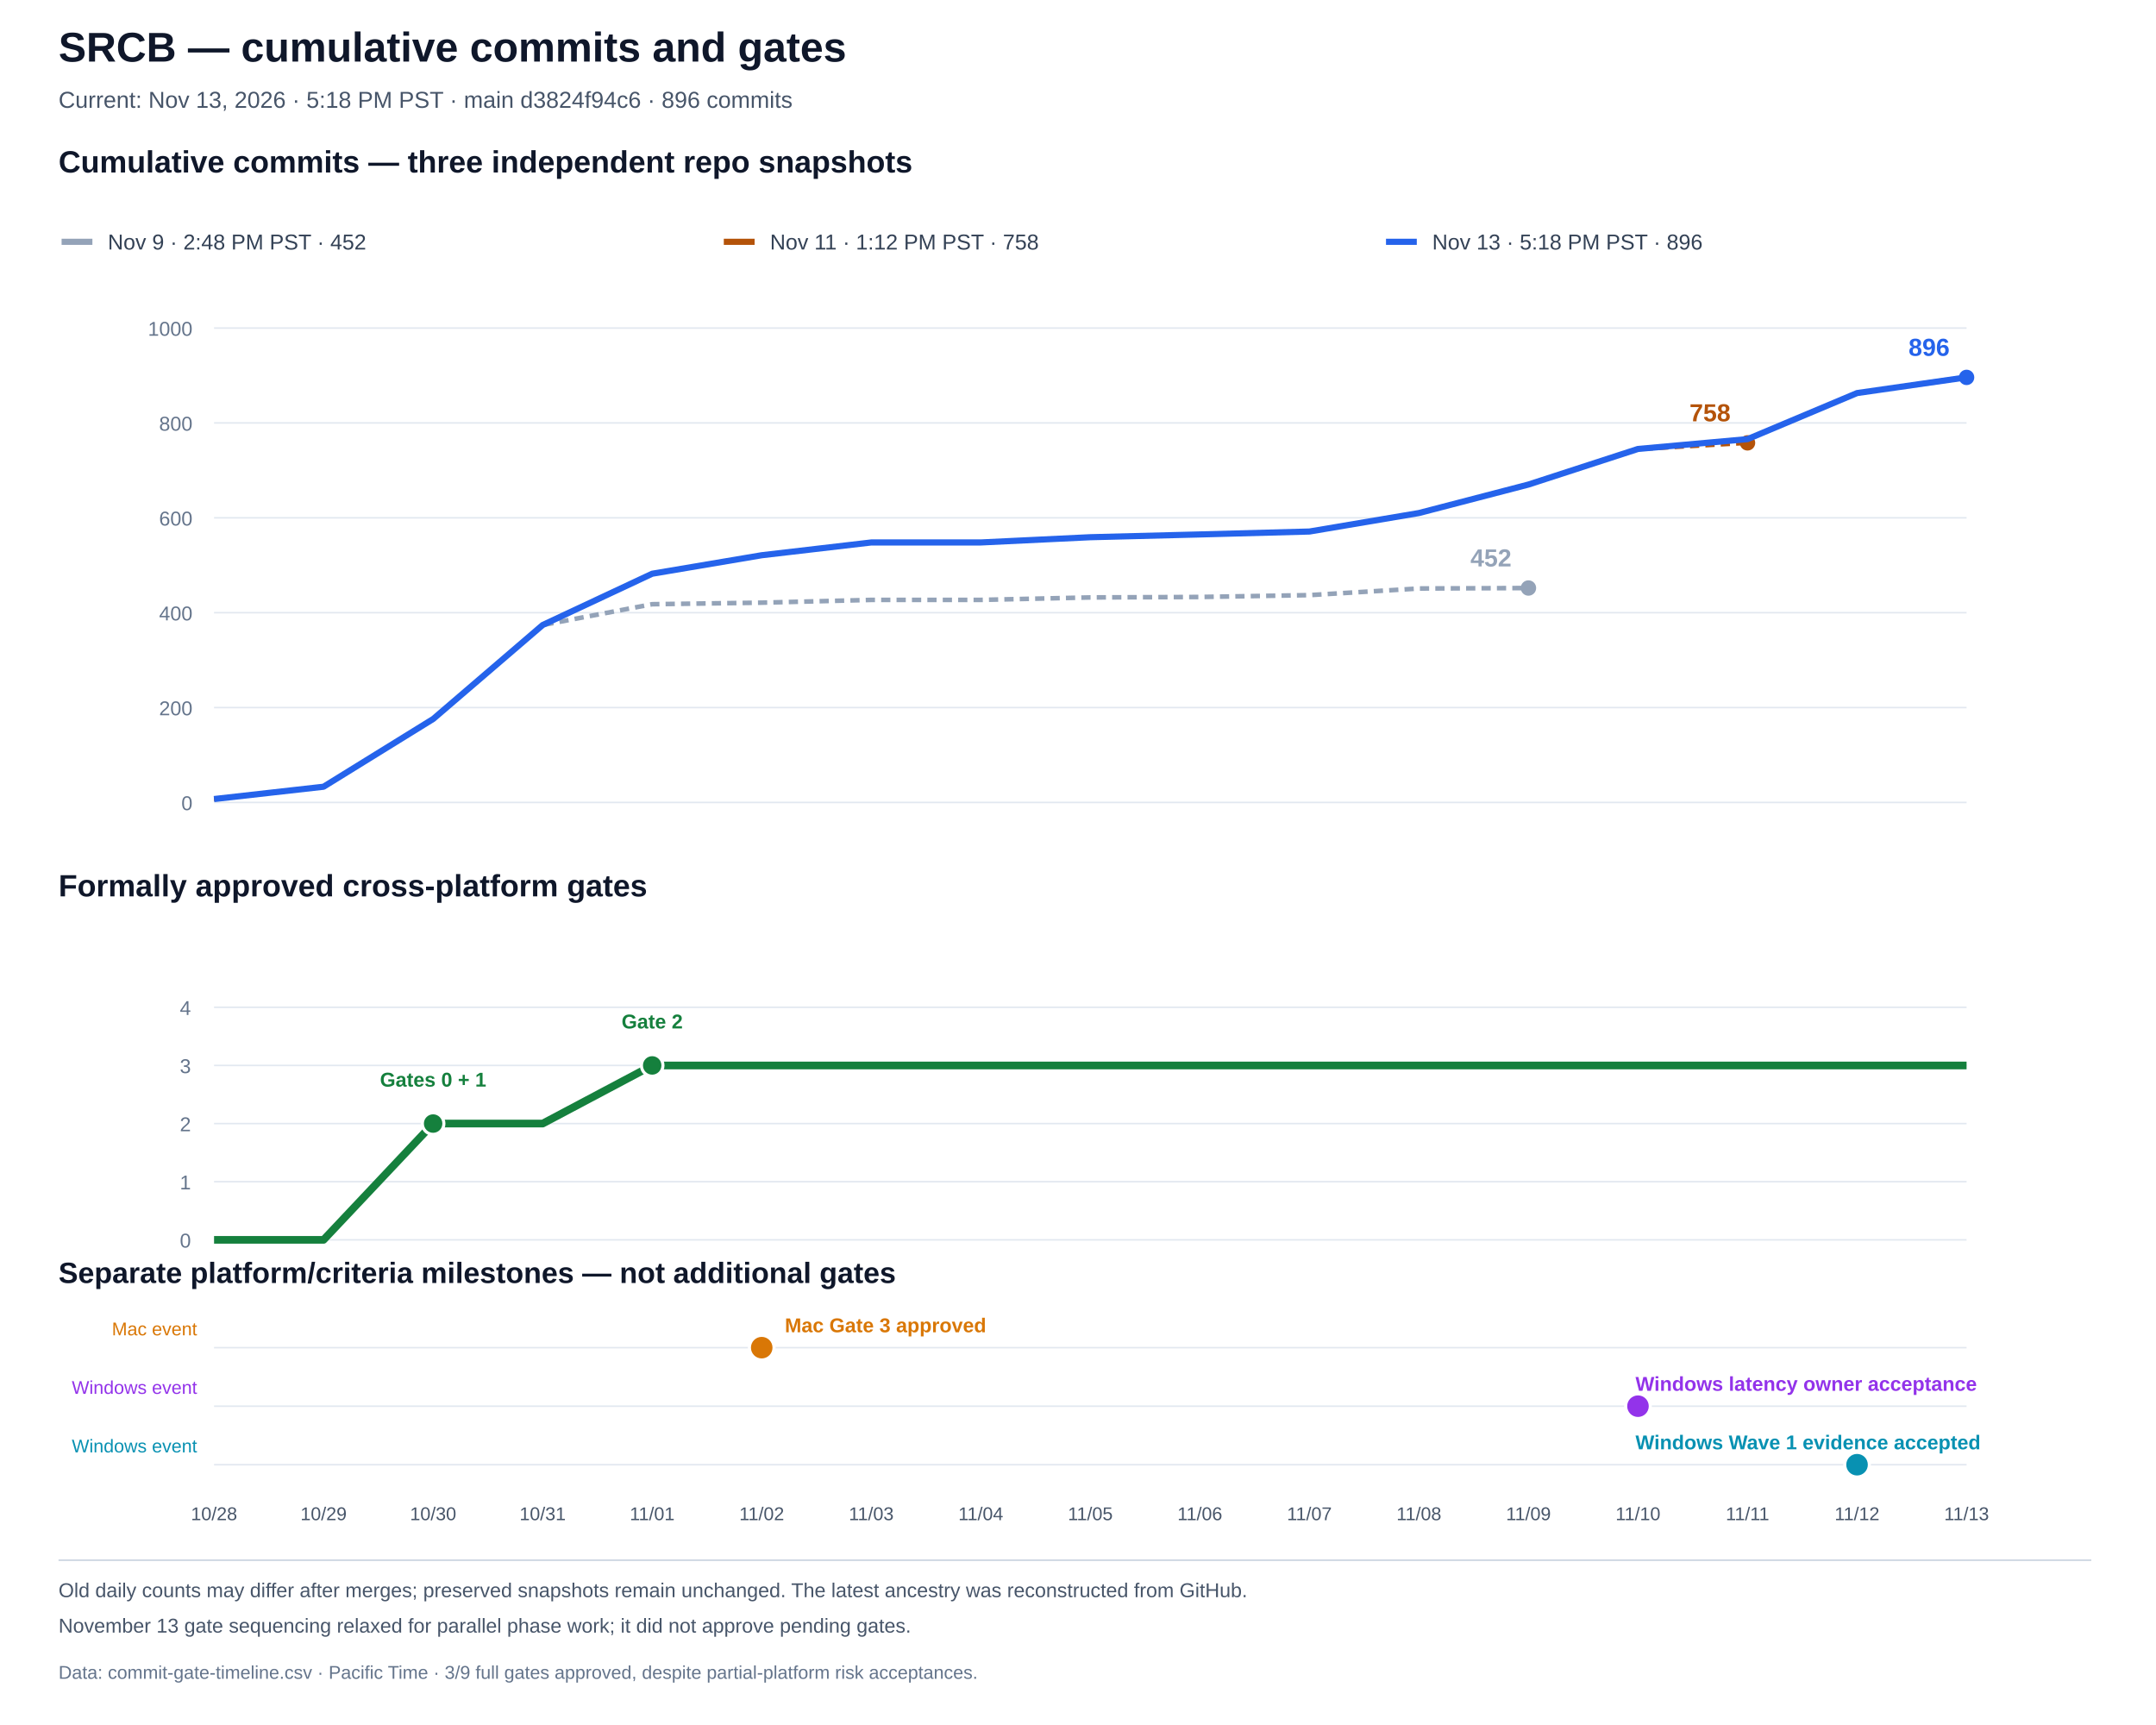
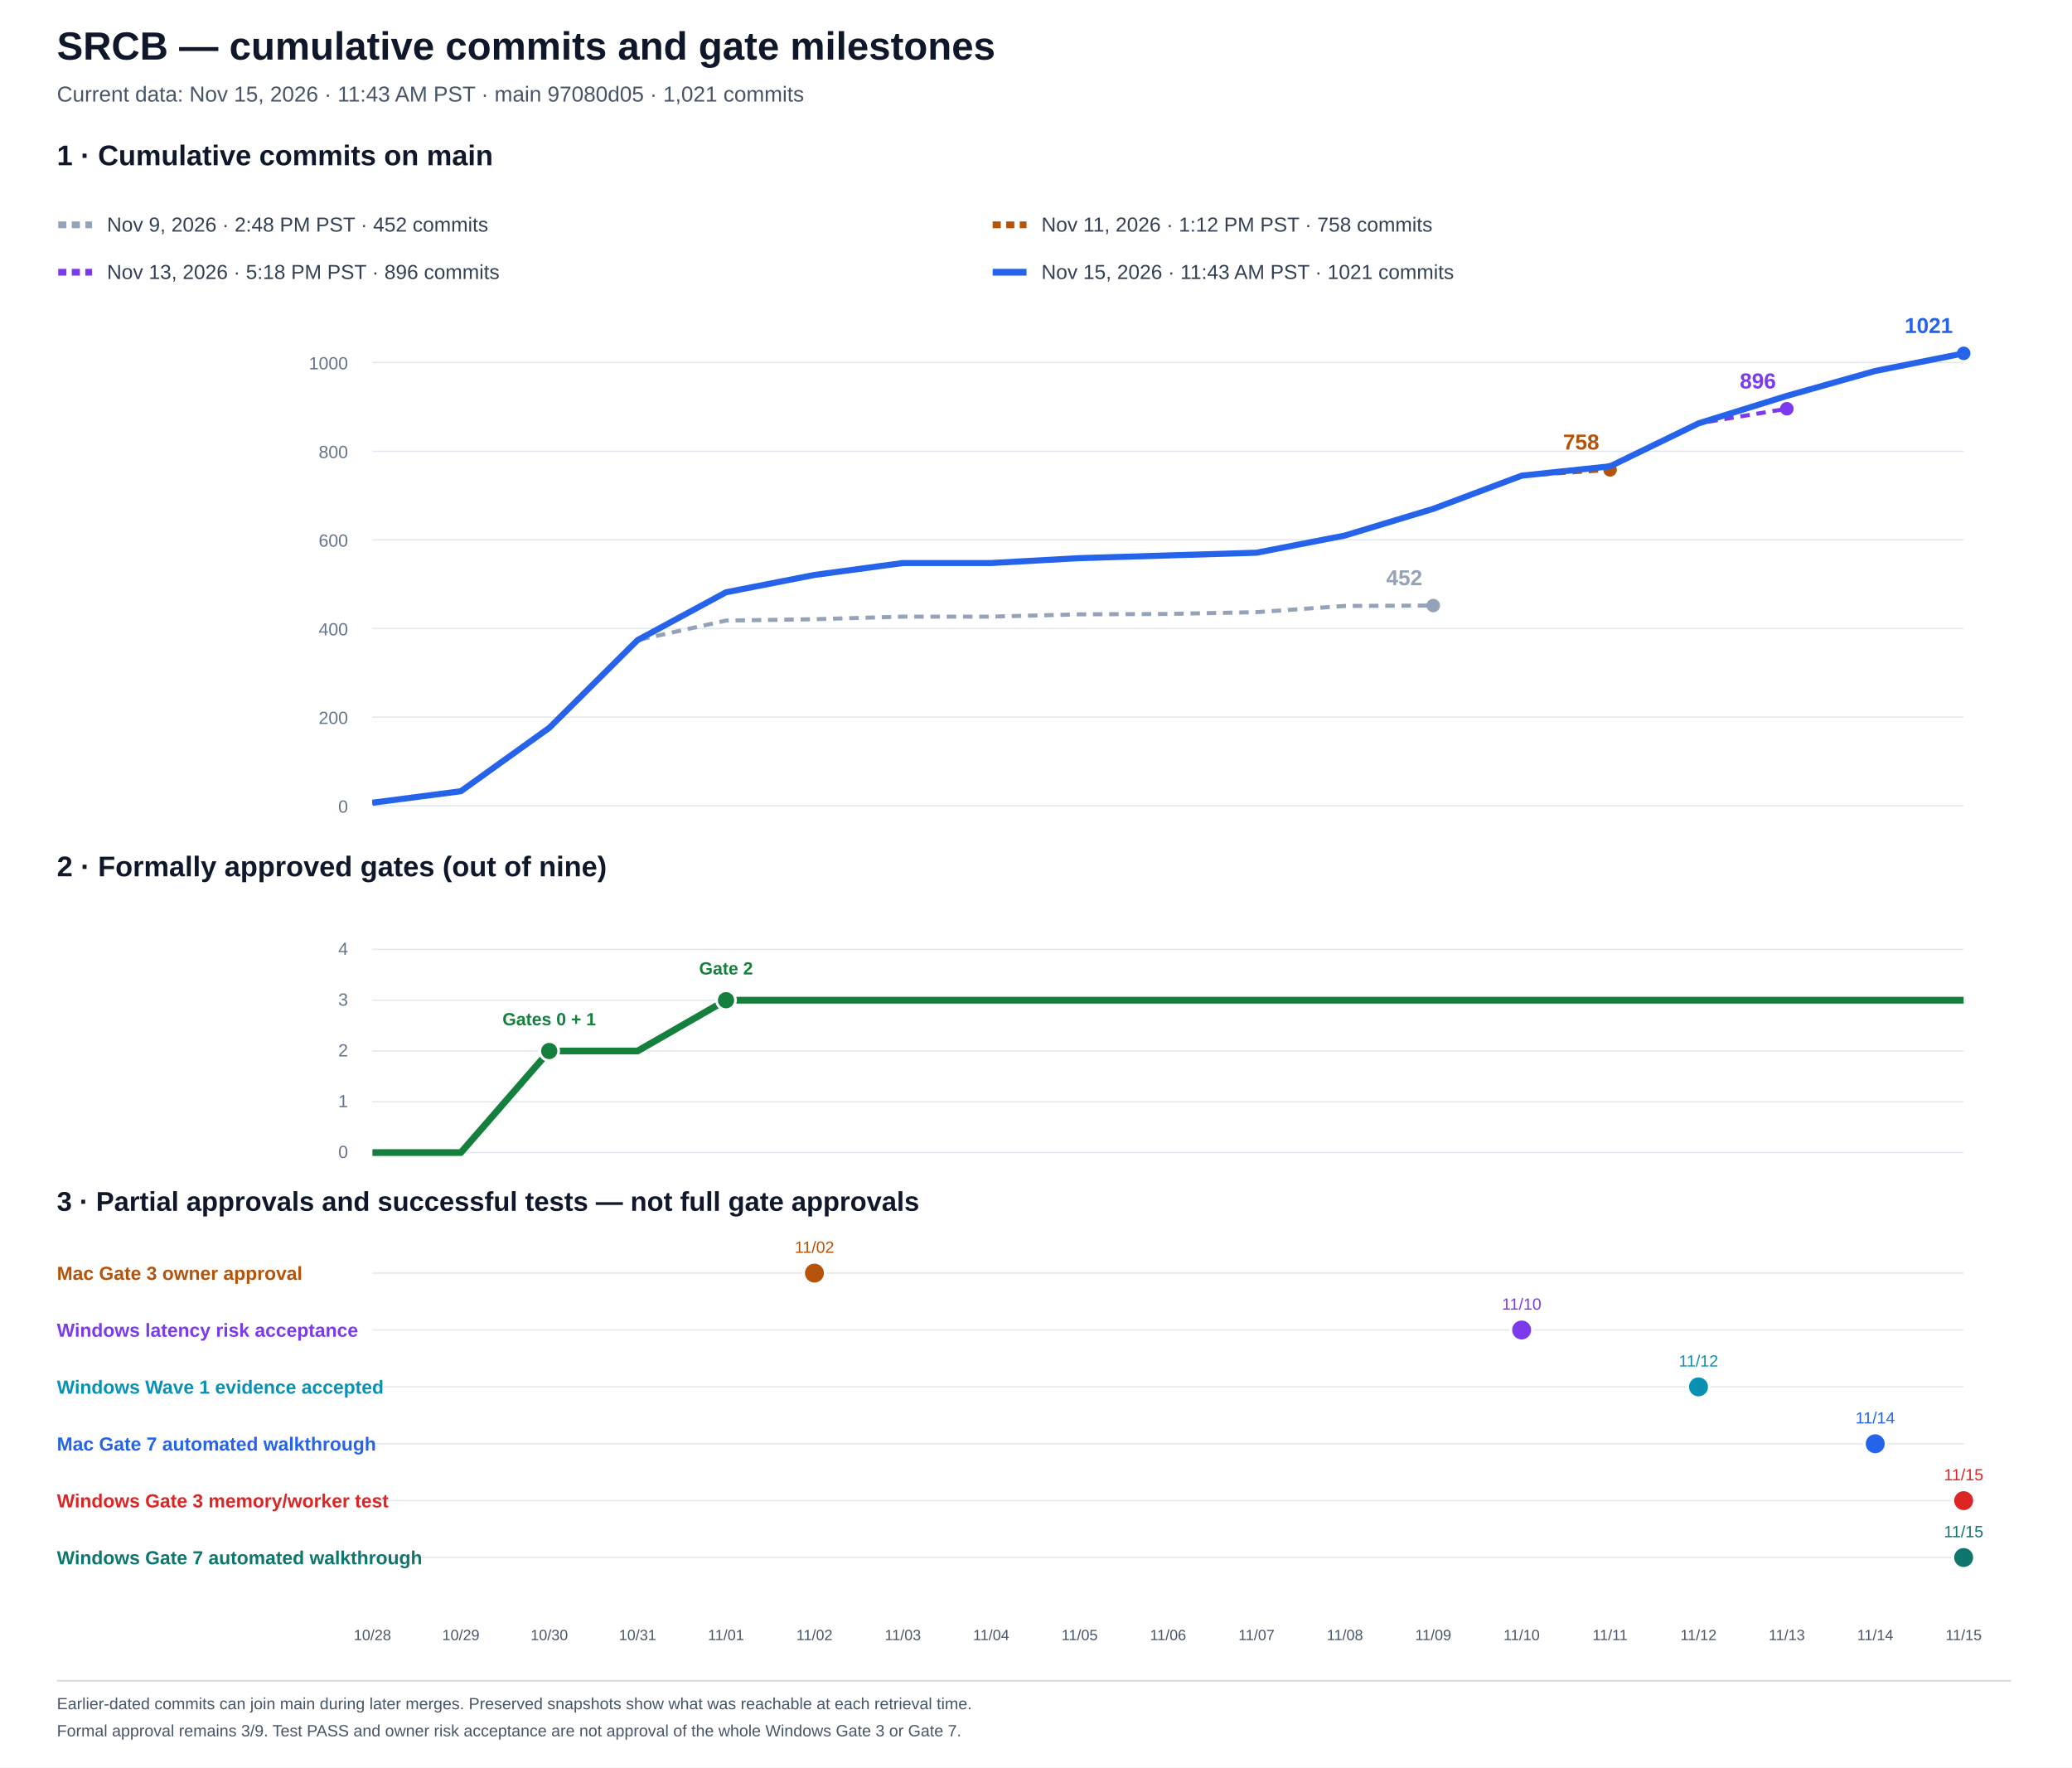
- <svg xmlns="http://www.w3.org/2000/svg" width="1400" height="1120" viewBox="0 0 1400 1120" role="img" aria-labelledby="title desc">
-   <rect width="1400" height="1120" fill="#ffffff" />
-   <text x="38" y="40" font-family="Arial,sans-serif" font-weight="700" font-size="27" fill="#0f172a">SRCB — cumulative commits and gates</text>
-   <text x="38" y="70" font-family="Arial,sans-serif" font-size="15" fill="#475569">Current: Nov 13, 2026 · 5:18 PM PST · main d3824f94c6 · 896 commits</text>
-   <text x="38" y="112" font-family="Arial,sans-serif" font-weight="700" font-size="20" fill="#0f172a">Cumulative commits — three independent repo snapshots</text>
-   <line x1="40" y1="157" x2="60" y2="157" stroke="#94a3b8" stroke-width="4" />
-   <text x="70" y="162" font-family="Arial,sans-serif" font-size="14" fill="#334155">Nov 9 · 2:48 PM PST · 452</text>
-   <line x1="470" y1="157" x2="490" y2="157" stroke="#b45309" stroke-width="4" />
-   <text x="500" y="162" font-family="Arial,sans-serif" font-size="14" fill="#334155">Nov 11 · 1:12 PM PST · 758</text>
-   <line x1="900" y1="157" x2="920" y2="157" stroke="#2563eb" stroke-width="4" />
-   <text x="930" y="162" font-family="Arial,sans-serif" font-size="14" fill="#334155">Nov 13 · 5:18 PM PST · 896</text>
-   <line x1="139" y1="521" x2="1277" y2="521" stroke="#e2e8f0" />
-   <text x="125" y="526" text-anchor="end" font-family="Arial,sans-serif" font-size="13" fill="#64748b">0</text>
-   <line x1="139" y1="459.4" x2="1277" y2="459.4" stroke="#e2e8f0" />
-   <text x="125" y="464.4" text-anchor="end" font-family="Arial,sans-serif" font-size="13" fill="#64748b">200</text>
-   <line x1="139" y1="397.8" x2="1277" y2="397.8" stroke="#e2e8f0" />
-   <text x="125" y="402.8" text-anchor="end" font-family="Arial,sans-serif" font-size="13" fill="#64748b">400</text>
-   <line x1="139" y1="336.2" x2="1277" y2="336.2" stroke="#e2e8f0" />
-   <text x="125" y="341.2" text-anchor="end" font-family="Arial,sans-serif" font-size="13" fill="#64748b">600</text>
-   <line x1="139" y1="274.6" x2="1277" y2="274.6" stroke="#e2e8f0" />
-   <text x="125" y="279.6" text-anchor="end" font-family="Arial,sans-serif" font-size="13" fill="#64748b">800</text>
-   <line x1="139" y1="213" x2="1277" y2="213" stroke="#e2e8f0" />
-   <text x="125" y="218" text-anchor="end" font-family="Arial,sans-serif" font-size="13" fill="#64748b">1000</text>
-   <polyline points="139.0,518.8 210.1,510.8 281.3,466.8 352.4,405.8 423.5,392.3 494.6,391.3 565.8,389.5 636.9,389.5 708.0,387.9 779.1,387.6 850.3,386.4 921.4,382.1 992.5,381.8" fill="none" stroke="#94a3b8" stroke-width="3" stroke-dasharray="6 4" stroke-linejoin="round" />
-   <circle cx="992.5" cy="381.784" r="5" fill="#94a3b8" />
-   <text x="981.5" y="367.784" text-anchor="end" font-family="Arial,sans-serif" font-weight="700" font-size="16" fill="#94a3b8">452</text>
-   <polyline points="139.0,518.8 210.1,510.8 281.3,466.8 352.4,405.8 423.5,372.5 494.6,360.5 565.8,352.2 636.9,352.2 708.0,348.8 779.1,347.0 850.3,345.1 921.4,333.1 992.5,314.6 1063.6,291.5 1134.8,287.5" fill="none" stroke="#b45309" stroke-width="3" stroke-dasharray="6 4" stroke-linejoin="round" />
-   <circle cx="1134.75" cy="287.536" r="5" fill="#b45309" />
-   <text x="1123.75" y="273.536" text-anchor="end" font-family="Arial,sans-serif" font-weight="700" font-size="16" fill="#b45309">758</text>
-   <polyline points="139.0,518.8 210.1,510.8 281.3,466.8 352.4,405.8 423.5,372.5 494.6,360.5 565.8,352.2 636.9,352.2 708.0,348.8 779.1,347.0 850.3,345.1 921.4,333.1 992.5,314.6 1063.6,291.5 1134.8,285.1 1205.9,255.2 1277.0,245.0" fill="none" stroke="#2563eb" stroke-width="4" stroke-linejoin="round" />
-   <circle cx="1277" cy="245.032" r="5" fill="#2563eb" />
-   <text x="1266" y="231.032" text-anchor="end" font-family="Arial,sans-serif" font-weight="700" font-size="16" fill="#2563eb">896</text>
-   <text x="38" y="582" font-size="20" font-weight="700" font-family="Arial,sans-serif" fill="#0f172a">Formally approved cross-platform gates</text>
-   <line x1="139" y1="805" x2="1277" y2="805" stroke="#e2e8f0" />
-   <text x="124" y="810" text-anchor="end" font-family="Arial,sans-serif" font-size="13" fill="#64748b">0</text>
-   <line x1="139" y1="767.25" x2="1277" y2="767.25" stroke="#e2e8f0" />
-   <text x="124" y="772.25" text-anchor="end" font-family="Arial,sans-serif" font-size="13" fill="#64748b">1</text>
-   <line x1="139" y1="729.5" x2="1277" y2="729.5" stroke="#e2e8f0" />
-   <text x="124" y="734.5" text-anchor="end" font-family="Arial,sans-serif" font-size="13" fill="#64748b">2</text>
-   <line x1="139" y1="691.75" x2="1277" y2="691.75" stroke="#e2e8f0" />
-   <text x="124" y="696.75" text-anchor="end" font-family="Arial,sans-serif" font-size="13" fill="#64748b">3</text>
-   <line x1="139" y1="654" x2="1277" y2="654" stroke="#e2e8f0" />
-   <text x="124" y="659" text-anchor="end" font-family="Arial,sans-serif" font-size="13" fill="#64748b">4</text>
-   <polyline points="139.0,805.0 210.1,805.0 281.3,729.5 352.4,729.5 423.5,691.8 494.6,691.8 565.8,691.8 636.9,691.8 708.0,691.8 779.1,691.8 850.3,691.8 921.4,691.8 992.5,691.8 1063.6,691.8 1134.8,691.8 1205.9,691.8 1277.0,691.8" fill="none" stroke="#15803d" stroke-width="5" stroke-linejoin="round" />
-   <circle cx="281.25" cy="729.5" r="7" fill="#15803d" stroke="#fff" stroke-width="2" />
-   <text x="281.25" y="705.5" text-anchor="middle" font-family="Arial,sans-serif" font-size="13" font-weight="700" fill="#15803d">Gates 0 + 1</text>
-   <circle cx="423.5" cy="691.75" r="7" fill="#15803d" stroke="#fff" stroke-width="2" />
-   <text x="423.5" y="667.75" text-anchor="middle" font-family="Arial,sans-serif" font-size="13" font-weight="700" fill="#15803d">Gate 2</text>
-   <text x="38" y="833" font-family="Arial,sans-serif" font-size="19" font-weight="700" fill="#0f172a">Separate platform/criteria milestones — not additional gates</text>
-   <line x1="139" y1="875" x2="1277" y2="875" stroke="#e2e8f0" stroke-width="1" />
-   <text x="128" y="867" text-anchor="end" font-size="12" font-family="Arial,sans-serif" fill="#d97706">Mac event</text>
-   <circle cx="494.625" cy="875" r="8" fill="#d97706" stroke="#ffffff" stroke-width="2" />
-   <text x="509.625" y="865" text-anchor="start" font-size="13" font-family="Arial,sans-serif" fill="#d97706" font-weight="700">Mac Gate 3 approved</text>
-   <line x1="139" y1="913" x2="1277" y2="913" stroke="#e2e8f0" stroke-width="1" />
-   <text x="128" y="905" text-anchor="end" font-size="12" font-family="Arial,sans-serif" fill="#9333ea">Windows event</text>
-   <circle cx="1063.625" cy="913" r="8" fill="#9333ea" stroke="#ffffff" stroke-width="2" />
-   <text x="1062" y="903" text-anchor="start" font-size="13" font-family="Arial,sans-serif" fill="#9333ea" font-weight="700">Windows latency owner acceptance</text>
-   <line x1="139" y1="951" x2="1277" y2="951" stroke="#e2e8f0" stroke-width="1" />
-   <text x="128" y="943" text-anchor="end" font-size="12" font-family="Arial,sans-serif" fill="#0891b2">Windows event</text>
-   <circle cx="1205.875" cy="951" r="8" fill="#0891b2" stroke="#ffffff" stroke-width="2" />
-   <text x="1062" y="941" text-anchor="start" font-size="13" font-family="Arial,sans-serif" fill="#0891b2" font-weight="700">Windows Wave 1 evidence accepted</text>
-   <text x="139" y="987" text-anchor="middle" font-family="Arial,sans-serif" font-size="12" fill="#475569">10/28</text>
-   <text x="210.125" y="987" text-anchor="middle" font-family="Arial,sans-serif" font-size="12" fill="#475569">10/29</text>
-   <text x="281.25" y="987" text-anchor="middle" font-family="Arial,sans-serif" font-size="12" fill="#475569">10/30</text>
-   <text x="352.375" y="987" text-anchor="middle" font-family="Arial,sans-serif" font-size="12" fill="#475569">10/31</text>
-   <text x="423.5" y="987" text-anchor="middle" font-family="Arial,sans-serif" font-size="12" fill="#475569">11/01</text>
-   <text x="494.625" y="987" text-anchor="middle" font-family="Arial,sans-serif" font-size="12" fill="#475569">11/02</text>
-   <text x="565.75" y="987" text-anchor="middle" font-family="Arial,sans-serif" font-size="12" fill="#475569">11/03</text>
-   <text x="636.875" y="987" text-anchor="middle" font-family="Arial,sans-serif" font-size="12" fill="#475569">11/04</text>
-   <text x="708" y="987" text-anchor="middle" font-family="Arial,sans-serif" font-size="12" fill="#475569">11/05</text>
-   <text x="779.125" y="987" text-anchor="middle" font-family="Arial,sans-serif" font-size="12" fill="#475569">11/06</text>
-   <text x="850.25" y="987" text-anchor="middle" font-family="Arial,sans-serif" font-size="12" fill="#475569">11/07</text>
-   <text x="921.375" y="987" text-anchor="middle" font-family="Arial,sans-serif" font-size="12" fill="#475569">11/08</text>
-   <text x="992.5" y="987" text-anchor="middle" font-family="Arial,sans-serif" font-size="12" fill="#475569">11/09</text>
-   <text x="1063.625" y="987" text-anchor="middle" font-family="Arial,sans-serif" font-size="12" fill="#475569">11/10</text>
-   <text x="1134.75" y="987" text-anchor="middle" font-family="Arial,sans-serif" font-size="12" fill="#475569">11/11</text>
-   <text x="1205.875" y="987" text-anchor="middle" font-family="Arial,sans-serif" font-size="12" fill="#475569">11/12</text>
-   <text x="1277" y="987" text-anchor="middle" font-family="Arial,sans-serif" font-size="12" fill="#475569">11/13</text>
-   <line x1="38" x2="1358" y1="1013" y2="1013" stroke="#cbd5e1" />
-   <text x="38" y="1037" font-family="Arial,sans-serif" font-size="13" fill="#475569">Old daily counts may differ after merges; preserved snapshots remain unchanged. The latest ancestry was reconstructed from GitHub.</text>
-   <text x="38" y="1060" font-family="Arial,sans-serif" font-size="13" fill="#475569">November 13 gate sequencing relaxed for parallel phase work; it did not approve pending gates.</text>
-   <text x="38" y="1090" font-family="Arial,sans-serif" font-size="12" fill="#64748b">Data: commit-gate-timeline.csv · Pacific Time · 3/9 full gates approved, despite partial-platform risk acceptances.</text>
+ <svg xmlns="http://www.w3.org/2000/svg" width="1530" height="1305" viewBox="0 0 1530 1305" role="img" aria-labelledby="chart-title chart-desc">
+   <rect x="0" y="0" width="1530" height="1305" fill="#fff" />
+   <text x="42" y="44" font-size="29" font-weight="700" font-family="Arial,sans-serif" fill="#0f172a">SRCB — cumulative commits and gate milestones</text>
+   <text x="42" y="75" font-size="16" font-family="Arial,sans-serif" fill="#475569">Current data: Nov 15, 2026 · 11:43 AM PST · main 97080d05 · 1,021 commits</text>
+   <text x="42" y="122" font-size="21" font-weight="700" font-family="Arial,sans-serif" fill="#0f172a">1 · Cumulative commits on main</text>
+   <line x1="43" x2="68" y1="166" y2="166" stroke="#94a3b8" stroke-width="5" stroke-dasharray="6 4" />
+   <text x="79" y="171" font-size="15" font-family="Arial,sans-serif" fill="#334155">Nov 9, 2026 · 2:48 PM PST · 452 commits</text>
+   <line x1="733" x2="758" y1="166" y2="166" stroke="#b45309" stroke-width="5" stroke-dasharray="6 4" />
+   <text x="769" y="171" font-size="15" font-family="Arial,sans-serif" fill="#334155">Nov 11, 2026 · 1:12 PM PST · 758 commits</text>
+   <line x1="43" x2="68" y1="201" y2="201" stroke="#7c3aed" stroke-width="5" stroke-dasharray="6 4" />
+   <text x="79" y="206" font-size="15" font-family="Arial,sans-serif" fill="#334155">Nov 13, 2026 · 5:18 PM PST · 896 commits</text>
+   <line x1="733" x2="758" y1="201" y2="201" stroke="#2563eb" stroke-width="5" />
+   <text x="769" y="206" font-size="15" font-family="Arial,sans-serif" fill="#334155">Nov 15, 2026 · 11:43 AM PST · 1021 commits</text>
+   <line x1="275" x2="1450" y1="595.0" y2="595.0" stroke="#e2e8f0" />
+   <text x="257" y="600.0" text-anchor="end" font-size="13" font-family="Arial,sans-serif" fill="#64748b">0</text>
+   <line x1="275" x2="1450" y1="529.5" y2="529.5" stroke="#e2e8f0" />
+   <text x="257" y="534.5" text-anchor="end" font-size="13" font-family="Arial,sans-serif" fill="#64748b">200</text>
+   <line x1="275" x2="1450" y1="464.1" y2="464.1" stroke="#e2e8f0" />
+   <text x="257" y="469.1" text-anchor="end" font-size="13" font-family="Arial,sans-serif" fill="#64748b">400</text>
+   <line x1="275" x2="1450" y1="398.6" y2="398.6" stroke="#e2e8f0" />
+   <text x="257" y="403.6" text-anchor="end" font-size="13" font-family="Arial,sans-serif" fill="#64748b">600</text>
+   <line x1="275" x2="1450" y1="333.2" y2="333.2" stroke="#e2e8f0" />
+   <text x="257" y="338.2" text-anchor="end" font-size="13" font-family="Arial,sans-serif" fill="#64748b">800</text>
+   <line x1="275" x2="1450" y1="267.7" y2="267.7" stroke="#e2e8f0" />
+   <text x="257" y="272.7" text-anchor="end" font-size="13" font-family="Arial,sans-serif" fill="#64748b">1000</text>
+   <polyline points="275.0,592.7 340.3,584.2 405.6,537.4 470.8,472.6 536.1,458.2 601.4,457.2 666.7,455.3 731.9,455.3 797.2,453.6 862.5,453.3 927.8,452.0 993.1,447.4 1058.3,447.1" fill="none" stroke="#94a3b8" stroke-width="3" stroke-dasharray="7 5" stroke-linejoin="round" />
+   <circle cx="1058.333" cy="447.1" r="5" fill="#94a3b8" />
+   <text x="1050.3" y="432.1" text-anchor="end" font-size="16" font-family="Arial,sans-serif" font-weight="700" fill="#94a3b8">452</text>
+   <polyline points="275.0,592.7 340.3,584.2 405.6,537.4 470.8,472.6 536.1,437.3 601.4,424.5 666.7,415.7 731.9,415.7 797.2,412.1 862.5,410.1 927.8,408.1 993.1,395.4 1058.3,375.7 1123.6,351.2 1188.9,346.9" fill="none" stroke="#b45309" stroke-width="3" stroke-dasharray="7 5" stroke-linejoin="round" />
+   <circle cx="1188.889" cy="346.9" r="5" fill="#b45309" />
+   <text x="1180.9" y="331.9" text-anchor="end" font-size="16" font-family="Arial,sans-serif" font-weight="700" fill="#b45309">758</text>
+   <polyline points="275.0,592.7 340.3,584.2 405.6,537.4 470.8,472.6 536.1,437.3 601.4,424.5 666.7,415.7 731.9,415.7 797.2,412.1 862.5,410.1 927.8,408.1 993.1,395.4 1058.3,375.7 1123.6,351.2 1188.9,344.3 1254.2,312.6 1319.4,301.8" fill="none" stroke="#7c3aed" stroke-width="3" stroke-dasharray="7 5" stroke-linejoin="round" />
+   <circle cx="1319.444" cy="301.8" r="5" fill="#7c3aed" />
+   <text x="1311.4" y="286.8" text-anchor="end" font-size="16" font-family="Arial,sans-serif" font-weight="700" fill="#7c3aed">896</text>
+   <polyline points="275.0,592.7 340.3,584.2 405.6,537.4 470.8,472.6 536.1,437.3 601.4,424.5 666.7,415.7 731.9,415.7 797.2,412.1 862.5,410.1 927.8,408.1 993.1,395.4 1058.3,375.7 1123.6,351.2 1188.9,344.3 1254.2,312.6 1319.4,292.3 1384.7,273.9 1450.0,260.9" fill="none" stroke="#2563eb" stroke-width="4.5" stroke-linejoin="round" />
+   <circle cx="1450" cy="260.9" r="5" fill="#2563eb" />
+   <text x="1442.0" y="245.9" text-anchor="end" font-size="16" font-family="Arial,sans-serif" font-weight="700" fill="#2563eb">1021</text>
+   <text x="42" y="647" font-size="21" font-family="Arial,sans-serif" font-weight="700" fill="#0f172a">2 · Formally approved gates (out of nine)</text>
+   <line x1="275" x2="1450" y1="851" y2="851" stroke="#e2e8f0" />
+   <text x="257" y="855" text-anchor="end" font-size="13" font-family="Arial,sans-serif" fill="#64748b">0</text>
+   <line x1="275" x2="1450" y1="813.5" y2="813.5" stroke="#e2e8f0" />
+   <text x="257" y="817.5" text-anchor="end" font-size="13" font-family="Arial,sans-serif" fill="#64748b">1</text>
+   <line x1="275" x2="1450" y1="776" y2="776" stroke="#e2e8f0" />
+   <text x="257" y="780" text-anchor="end" font-size="13" font-family="Arial,sans-serif" fill="#64748b">2</text>
+   <line x1="275" x2="1450" y1="738.5" y2="738.5" stroke="#e2e8f0" />
+   <text x="257" y="742.5" text-anchor="end" font-size="13" font-family="Arial,sans-serif" fill="#64748b">3</text>
+   <line x1="275" x2="1450" y1="701" y2="701" stroke="#e2e8f0" />
+   <text x="257" y="705" text-anchor="end" font-size="13" font-family="Arial,sans-serif" fill="#64748b">4</text>
+   <polyline points="275.0,851.0 340.3,851.0 405.6,776.0 470.8,776.0 536.1,738.5 601.4,738.5 666.7,738.5 731.9,738.5 797.2,738.5 862.5,738.5 927.8,738.5 993.1,738.5 1058.3,738.5 1123.6,738.5 1188.9,738.5 1254.2,738.5 1319.4,738.5 1384.7,738.5 1450.0,738.5" fill="none" stroke="#15803d" stroke-width="5" stroke-linejoin="round" />
+   <circle cx="405.556" cy="776" r="7" fill="#15803d" stroke="#fff" stroke-width="2" />
+   <text x="405.556" y="757" text-anchor="middle" font-size="13" font-family="Arial,sans-serif" font-weight="700" fill="#15803d">Gates 0 + 1</text>
+   <circle cx="536.111" cy="738.5" r="7" fill="#15803d" stroke="#fff" stroke-width="2" />
+   <text x="536.111" y="719.5" text-anchor="middle" font-size="13" font-family="Arial,sans-serif" font-weight="700" fill="#15803d">Gate 2</text>
+   <text x="42" y="894" font-size="20" font-family="Arial,sans-serif" font-weight="700" fill="#0f172a">3 · Partial approvals and successful tests — not full gate approvals</text>
+   <line x1="275" y1="940" x2="1450" y2="940" stroke="#e2e8f0" />
+   <text x="42" y="945" font-size="14" font-family="Arial,sans-serif" fill="#b45309" font-weight="700">Mac Gate 3 owner approval</text>
+   <circle cx="601.4" cy="940" r="8" stroke="#fff" stroke-width="2" fill="#b45309" />
+   <text x="601.4" y="925" text-anchor="middle" font-size="12" font-family="Arial,sans-serif" fill="#b45309">11/02</text>
+   <line x1="275" y1="982" x2="1450" y2="982" stroke="#e2e8f0" />
+   <text x="42" y="987" font-size="14" font-family="Arial,sans-serif" fill="#7c3aed" font-weight="700">Windows latency risk acceptance</text>
+   <circle cx="1123.6" cy="982" r="8" stroke="#fff" stroke-width="2" fill="#7c3aed" />
+   <text x="1123.6" y="967" text-anchor="middle" font-size="12" font-family="Arial,sans-serif" fill="#7c3aed">11/10</text>
+   <line x1="275" y1="1024" x2="1450" y2="1024" stroke="#e2e8f0" />
+   <text x="42" y="1029" font-size="14" font-family="Arial,sans-serif" fill="#0891b2" font-weight="700">Windows Wave 1 evidence accepted</text>
+   <circle cx="1254.2" cy="1024" r="8" stroke="#fff" stroke-width="2" fill="#0891b2" />
+   <text x="1254.2" y="1009" text-anchor="middle" font-size="12" font-family="Arial,sans-serif" fill="#0891b2">11/12</text>
+   <line x1="275" y1="1066" x2="1450" y2="1066" stroke="#e2e8f0" />
+   <text x="42" y="1071" font-size="14" font-family="Arial,sans-serif" fill="#2563eb" font-weight="700">Mac Gate 7 automated walkthrough</text>
+   <circle cx="1384.7" cy="1066" r="8" stroke="#fff" stroke-width="2" fill="#2563eb" />
+   <text x="1384.7" y="1051" text-anchor="middle" font-size="12" font-family="Arial,sans-serif" fill="#2563eb">11/14</text>
+   <line x1="275" y1="1108" x2="1450" y2="1108" stroke="#e2e8f0" />
+   <text x="42" y="1113" font-size="14" font-family="Arial,sans-serif" fill="#dc2626" font-weight="700">Windows Gate 3 memory/worker test</text>
+   <circle cx="1450.0" cy="1108" r="8" stroke="#fff" stroke-width="2" fill="#dc2626" />
+   <text x="1450.0" y="1093" text-anchor="middle" font-size="12" font-family="Arial,sans-serif" fill="#dc2626">11/15</text>
+   <line x1="275" y1="1150" x2="1450" y2="1150" stroke="#e2e8f0" />
+   <text x="42" y="1155" font-size="14" font-family="Arial,sans-serif" fill="#0f766e" font-weight="700">Windows Gate 7 automated walkthrough</text>
+   <circle cx="1450.0" cy="1150" r="8" stroke="#fff" stroke-width="2" fill="#0f766e" />
+   <text x="1450.0" y="1135" text-anchor="middle" font-size="12" font-family="Arial,sans-serif" fill="#0f766e">11/15</text>
+   <text x="275.0" y="1211" text-anchor="middle" font-size="11" font-family="Arial,sans-serif" fill="#475569">10/28</text>
+   <text x="340.3" y="1211" text-anchor="middle" font-size="11" font-family="Arial,sans-serif" fill="#475569">10/29</text>
+   <text x="405.6" y="1211" text-anchor="middle" font-size="11" font-family="Arial,sans-serif" fill="#475569">10/30</text>
+   <text x="470.8" y="1211" text-anchor="middle" font-size="11" font-family="Arial,sans-serif" fill="#475569">10/31</text>
+   <text x="536.1" y="1211" text-anchor="middle" font-size="11" font-family="Arial,sans-serif" fill="#475569">11/01</text>
+   <text x="601.4" y="1211" text-anchor="middle" font-size="11" font-family="Arial,sans-serif" fill="#475569">11/02</text>
+   <text x="666.7" y="1211" text-anchor="middle" font-size="11" font-family="Arial,sans-serif" fill="#475569">11/03</text>
+   <text x="731.9" y="1211" text-anchor="middle" font-size="11" font-family="Arial,sans-serif" fill="#475569">11/04</text>
+   <text x="797.2" y="1211" text-anchor="middle" font-size="11" font-family="Arial,sans-serif" fill="#475569">11/05</text>
+   <text x="862.5" y="1211" text-anchor="middle" font-size="11" font-family="Arial,sans-serif" fill="#475569">11/06</text>
+   <text x="927.8" y="1211" text-anchor="middle" font-size="11" font-family="Arial,sans-serif" fill="#475569">11/07</text>
+   <text x="993.1" y="1211" text-anchor="middle" font-size="11" font-family="Arial,sans-serif" fill="#475569">11/08</text>
+   <text x="1058.3" y="1211" text-anchor="middle" font-size="11" font-family="Arial,sans-serif" fill="#475569">11/09</text>
+   <text x="1123.6" y="1211" text-anchor="middle" font-size="11" font-family="Arial,sans-serif" fill="#475569">11/10</text>
+   <text x="1188.9" y="1211" text-anchor="middle" font-size="11" font-family="Arial,sans-serif" fill="#475569">11/11</text>
+   <text x="1254.2" y="1211" text-anchor="middle" font-size="11" font-family="Arial,sans-serif" fill="#475569">11/12</text>
+   <text x="1319.4" y="1211" text-anchor="middle" font-size="11" font-family="Arial,sans-serif" fill="#475569">11/13</text>
+   <text x="1384.7" y="1211" text-anchor="middle" font-size="11" font-family="Arial,sans-serif" fill="#475569">11/14</text>
+   <text x="1450.0" y="1211" text-anchor="middle" font-size="11" font-family="Arial,sans-serif" fill="#475569">11/15</text>
+   <line x1="42" x2="1485" y1="1241" y2="1241" stroke="#cbd5e1" />
+   <text x="42" y="1262" font-size="12" font-family="Arial,sans-serif" fill="#475569">Earlier-dated commits can join main during later merges. Preserved snapshots show what was reachable at each retrieval time.</text>
+   <text x="42" y="1282" font-size="12" font-family="Arial,sans-serif" fill="#475569">Formal approval remains 3/9. Test PASS and owner risk acceptance are not approval of the whole Windows Gate 3 or Gate 7.</text>
</svg>
